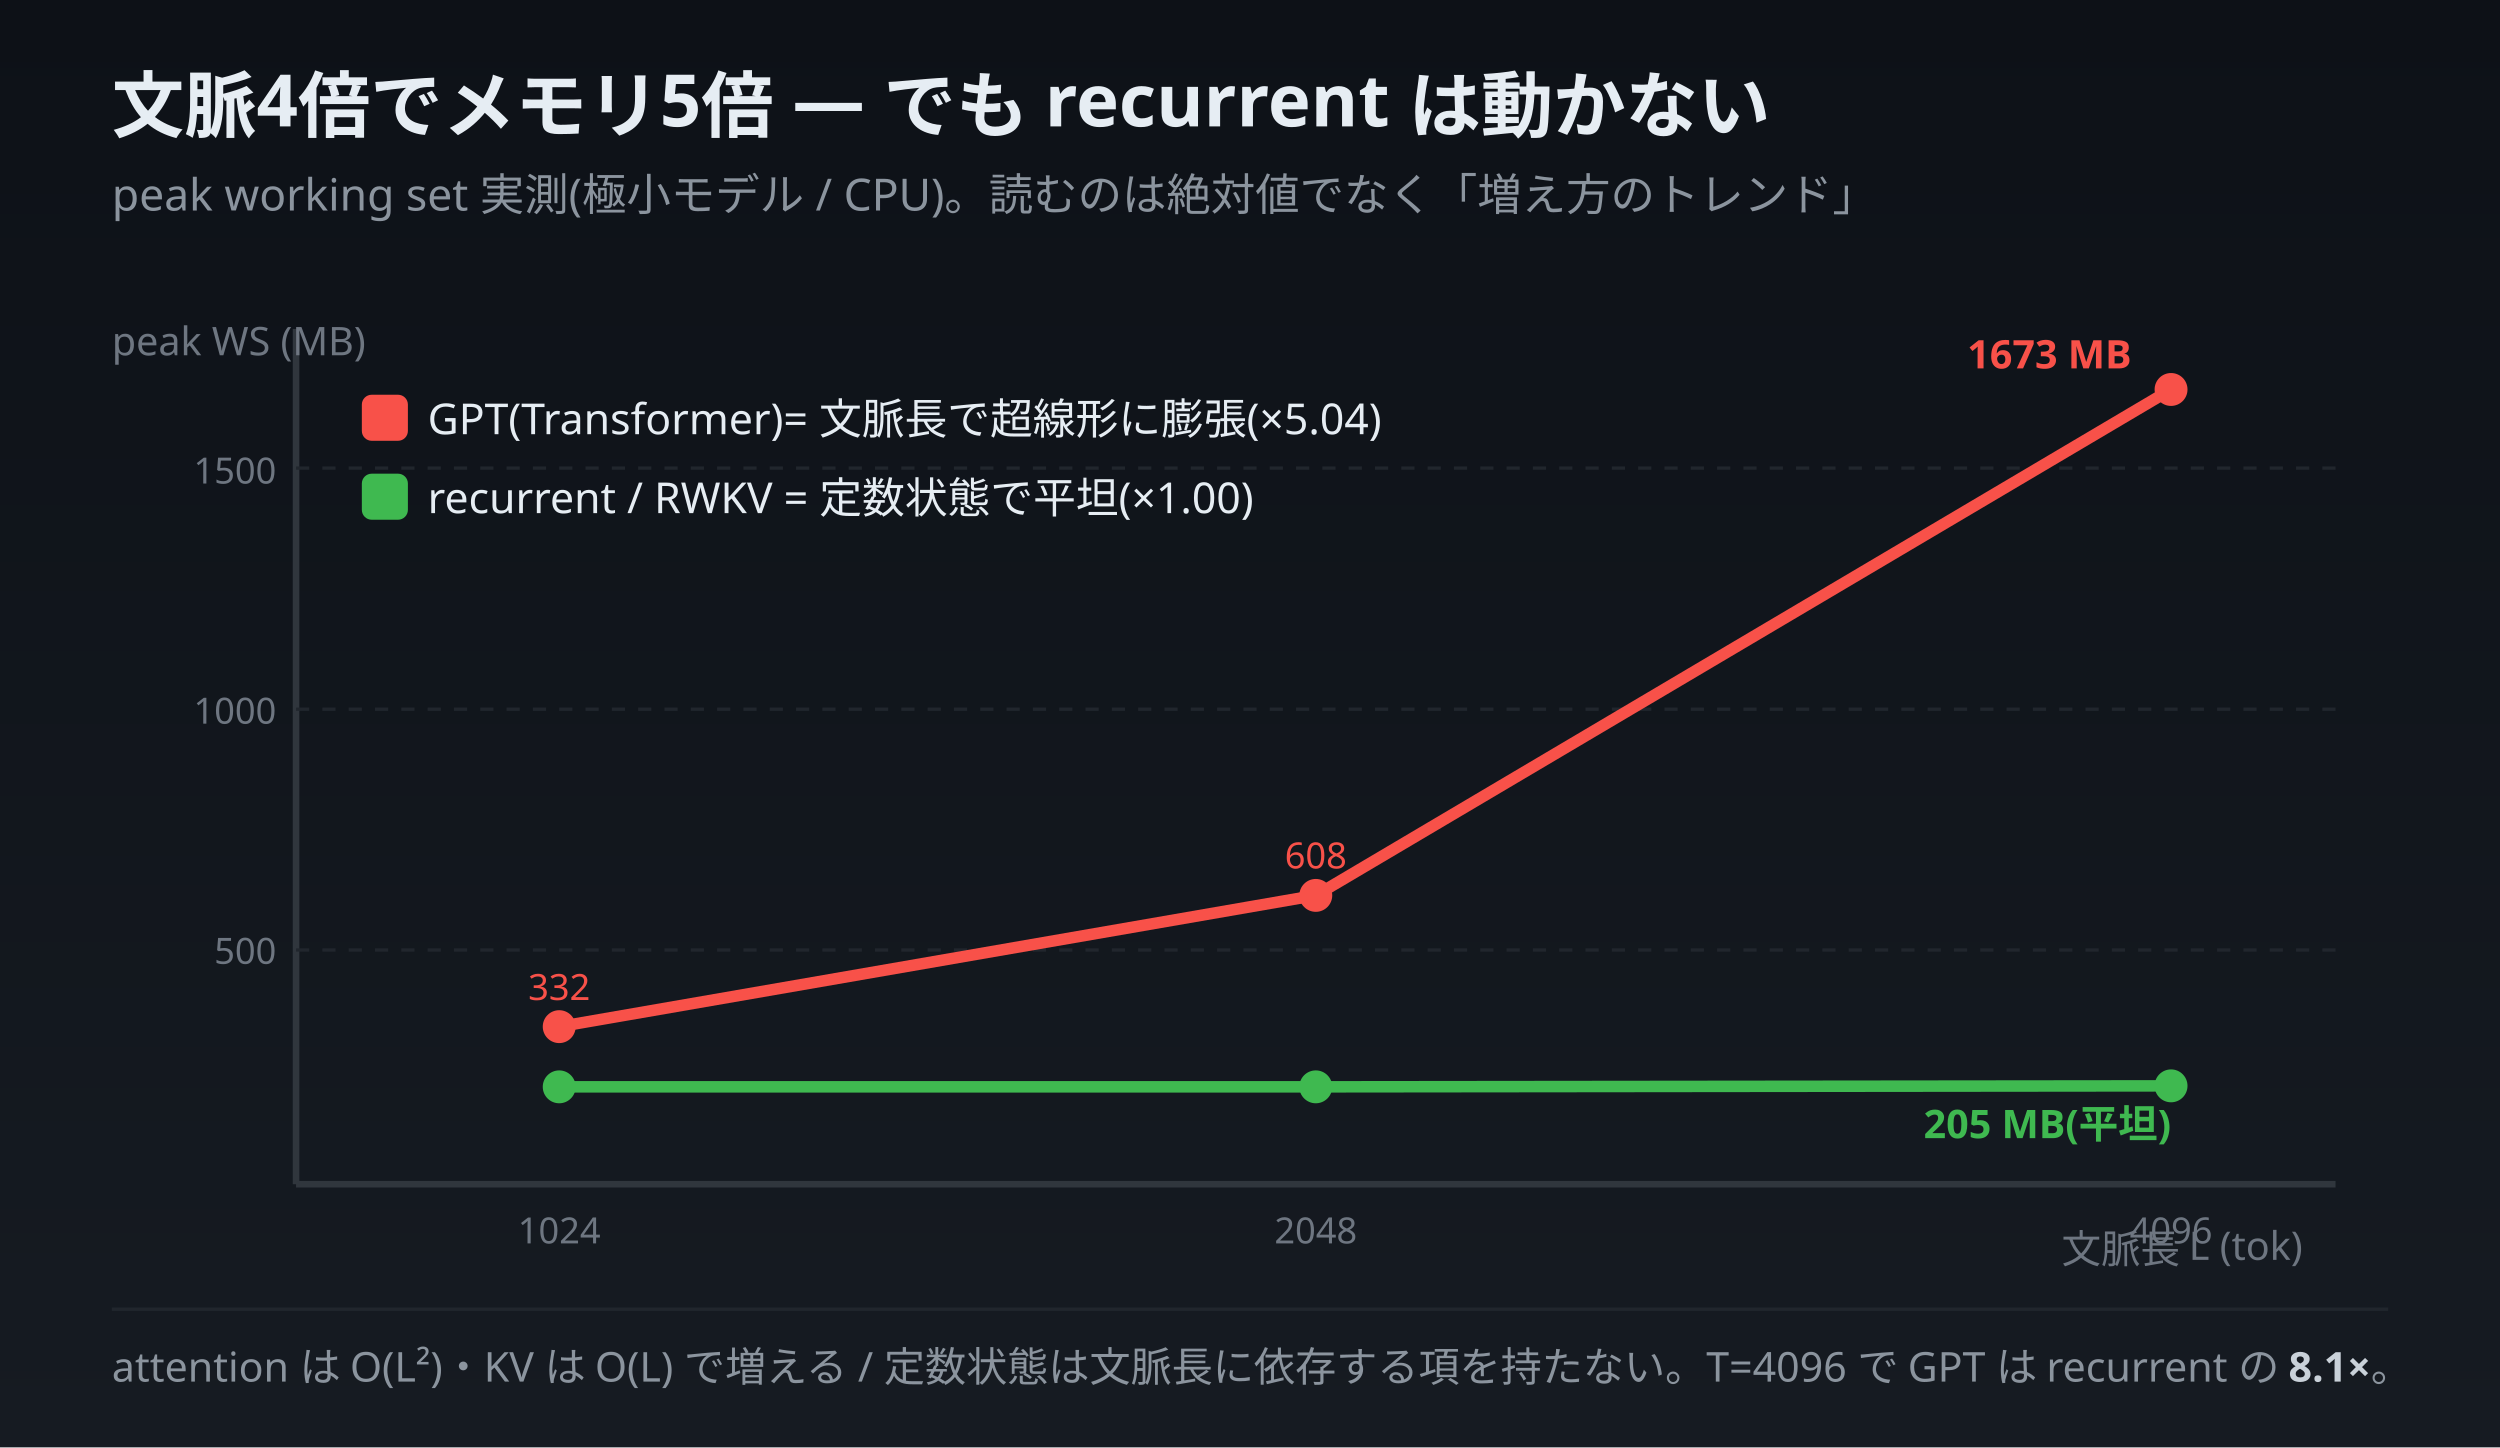
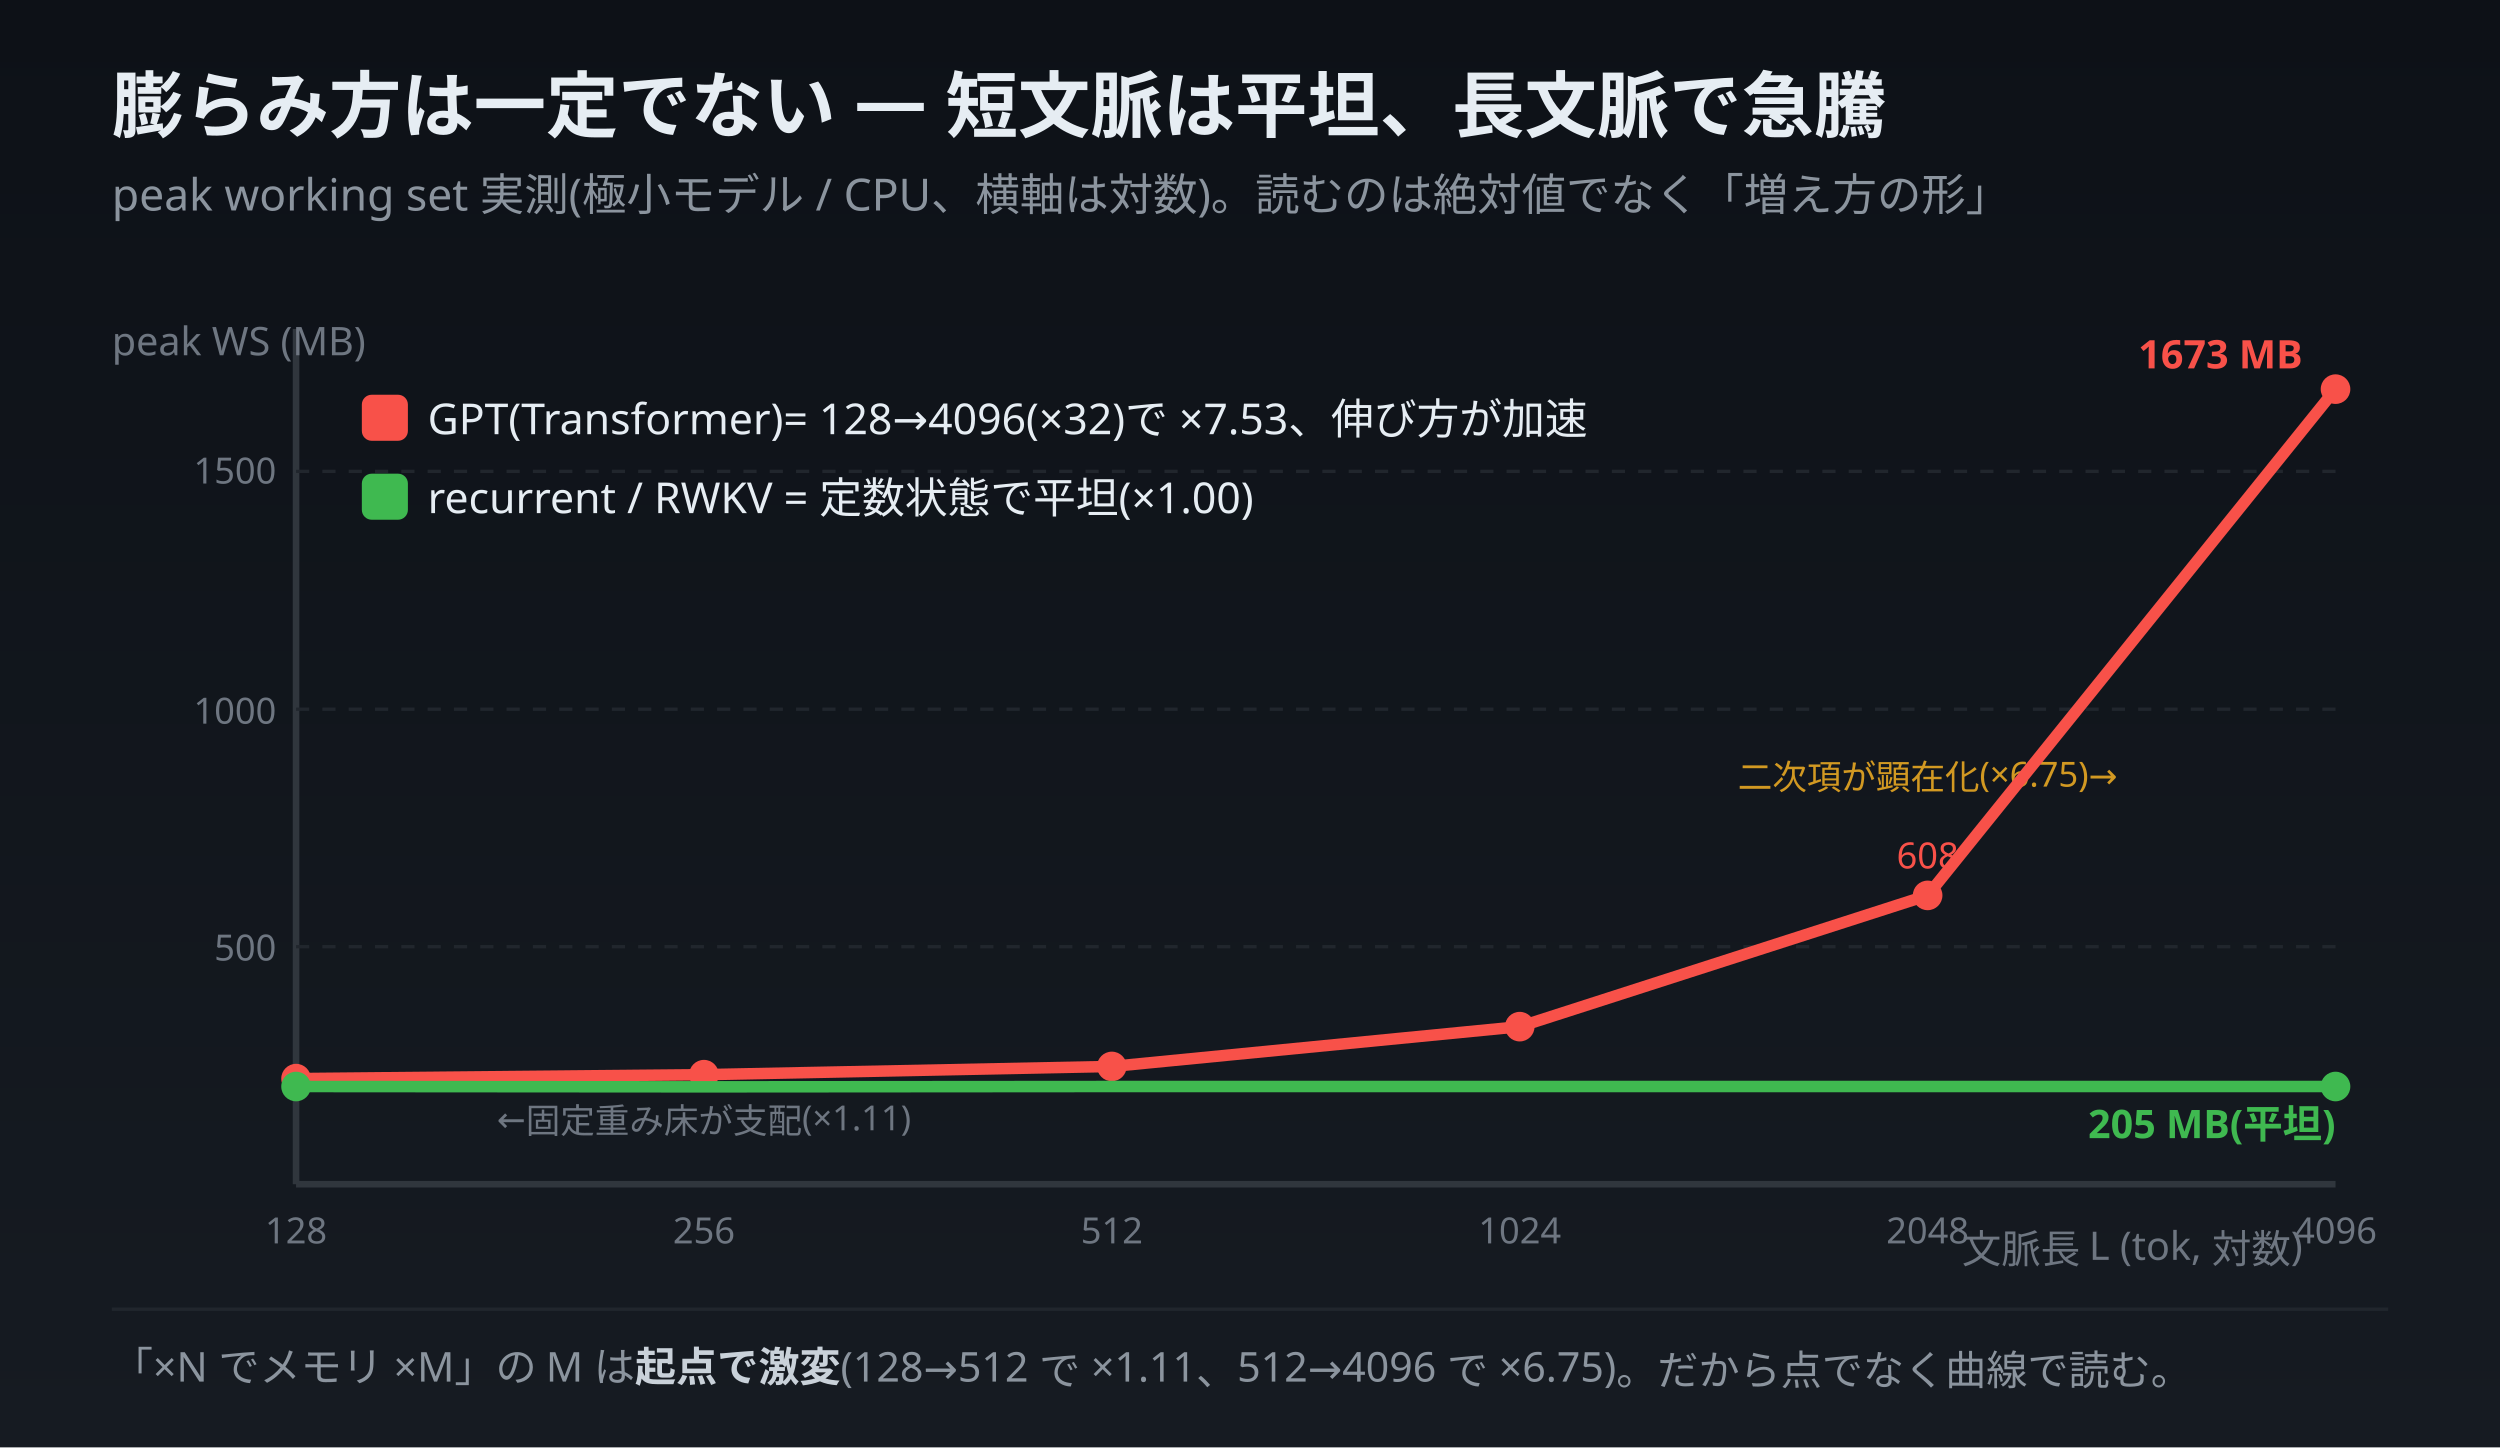
<svg xmlns="http://www.w3.org/2000/svg" viewBox="0 0 760 440" font-family="Segoe UI, Hiragino Kaku Gothic ProN, Meiryo, sans-serif">
  <defs>
    <linearGradient id="bg" x1="0" y1="0" x2="0" y2="1">
      <stop offset="0" stop-color="#0d1117" />
      <stop offset="1" stop-color="#161b22" />
    </linearGradient>
  </defs>
  <rect width="760" height="440" fill="url(#bg)" />
-   <text x="34" y="40" fill="#e6edf3" font-size="22" font-weight="700">文脈4倍でメモリ5倍 — でも recurrent は動かない</text>
-   <text x="34" y="64" fill="#8b949e" font-size="13.5">peak working set 実測(極小モデル / CPU)。読むのは絶対値でなく「増え方のトレンド」</text>
+   <text x="34" y="40" fill="#e6edf3" font-size="22" font-weight="700">膨らみ方は一定でない — 短文脈は平坦、長文脈で急騰</text>
+   <text x="34" y="64" fill="#8b949e" font-size="13.5">peak working set 実測(極小モデル / CPU、横軸は対数)。読むのは絶対値でなく「増え方の形」</text>
  <line x1="90" y1="360" x2="710" y2="360" stroke="#30363d" stroke-width="2" />
  <line x1="90" y1="100" x2="90" y2="360" stroke="#30363d" stroke-width="2" />
-   <text x="700" y="384" fill="#6e7681" font-size="12" text-anchor="end">文脈長 L (tok)</text>
+   <text x="700" y="384" fill="#6e7681" font-size="12" text-anchor="end">文脈長 L (tok, 対数)</text>
  <text x="34" y="108" fill="#6e7681" font-size="12">peak WS (MB)</text>
-   <line x1="90" y1="288.8" x2="710" y2="288.8" stroke="#21262d" stroke-width="1" stroke-dasharray="4 4" />
-   <text x="84" y="293" fill="#6e7681" font-size="11" text-anchor="end">500</text>
+   <line x1="90" y1="287.8" x2="710" y2="287.8" stroke="#21262d" stroke-width="1" stroke-dasharray="4 4" />
+   <text x="84" y="292" fill="#6e7681" font-size="11" text-anchor="end">500</text>
  <line x1="90" y1="215.6" x2="710" y2="215.6" stroke="#21262d" stroke-width="1" stroke-dasharray="4 4" />
  <text x="84" y="220" fill="#6e7681" font-size="11" text-anchor="end">1000</text>
-   <line x1="90" y1="142.3" x2="710" y2="142.3" stroke="#21262d" stroke-width="1" stroke-dasharray="4 4" />
+   <line x1="90" y1="143.3" x2="710" y2="143.3" stroke="#21262d" stroke-width="1" stroke-dasharray="4 4" />
  <text x="84" y="147" fill="#6e7681" font-size="11" text-anchor="end">1500</text>
-   <text x="170" y="378" fill="#6e7681" font-size="11" text-anchor="middle">1024</text>
-   <text x="400" y="378" fill="#6e7681" font-size="11" text-anchor="middle">2048</text>
-   <text x="660" y="378" fill="#6e7681" font-size="11" text-anchor="middle">4096</text>
-   <polyline points="170,312.1 400,272.2 660,118.4" fill="none" stroke="#f85149" stroke-width="3.5" stroke-linecap="round" stroke-linejoin="round" />
-   <circle cx="170" cy="312.1" r="5" fill="#f85149" />
-   <circle cx="400" cy="272.2" r="5" fill="#f85149" />
-   <circle cx="660" cy="118.4" r="5" fill="#f85149" />
-   <text x="170" y="304" fill="#f85149" font-size="11" text-anchor="middle">332</text>
-   <text x="400" y="264" fill="#f85149" font-size="11" text-anchor="middle">608</text>
-   <text x="648" y="112" fill="#f85149" font-size="12" font-weight="700" text-anchor="end">1673 MB</text>
-   <polyline points="170,330.4 400,330.4 660,330.1" fill="none" stroke="#3fb950" stroke-width="3.5" stroke-linecap="round" stroke-linejoin="round" />
-   <circle cx="170" cy="330.4" r="5" fill="#3fb950" />
-   <circle cx="400" cy="330.4" r="5" fill="#3fb950" />
-   <circle cx="660" cy="330.1" r="5" fill="#3fb950" />
-   <text x="660" y="346" fill="#3fb950" font-size="12" font-weight="700" text-anchor="end">205 MB(平坦)</text>
+   <text x="90" y="378" fill="#6e7681" font-size="11" text-anchor="middle">128</text>
+   <text x="214" y="378" fill="#6e7681" font-size="11" text-anchor="middle">256</text>
+   <text x="338" y="378" fill="#6e7681" font-size="11" text-anchor="middle">512</text>
+   <text x="462" y="378" fill="#6e7681" font-size="11" text-anchor="middle">1024</text>
+   <text x="586" y="378" fill="#6e7681" font-size="11" text-anchor="middle">2048</text>
+   <text x="710" y="378" fill="#6e7681" font-size="11" text-anchor="middle">4096</text>
+   <text x="214" y="344" fill="#6e7681" font-size="10.5" text-anchor="middle">←固定重み床が支配(×1.11)</text>
+   <text x="586" y="240" fill="#d29922" font-size="10.5" text-anchor="middle">二次項が顕在化(×6.75)→</text>
+   <polyline points="90,327.9 214,326.7 338,324.2 462,312.1 586,272.2 710,118.3" fill="none" stroke="#f85149" stroke-width="3.5" stroke-linecap="round" stroke-linejoin="round" />
+   <circle cx="90" cy="327.9" r="4.5" fill="#f85149" />
+   <circle cx="214" cy="326.7" r="4.5" fill="#f85149" />
+   <circle cx="338" cy="324.2" r="4.5" fill="#f85149" />
+   <circle cx="462" cy="312.1" r="4.5" fill="#f85149" />
+   <circle cx="586" cy="272.2" r="4.5" fill="#f85149" />
+   <circle cx="710" cy="118.3" r="4.5" fill="#f85149" />
+   <text x="586" y="264" fill="#f85149" font-size="11" text-anchor="middle">608</text>
+   <text x="700" y="112" fill="#f85149" font-size="12" font-weight="700" text-anchor="end">1673 MB</text>
+   <polyline points="90,330.3 214,330.4 338,330.3 462,330.3 586,330.3 710,330.3" fill="none" stroke="#3fb950" stroke-width="3.5" stroke-linecap="round" stroke-linejoin="round" />
+   <circle cx="90" cy="330.3" r="4.5" fill="#3fb950" />
+   <circle cx="710" cy="330.3" r="4.5" fill="#3fb950" />
+   <text x="710" y="346" fill="#3fb950" font-size="12" font-weight="700" text-anchor="end">205 MB(平坦)</text>
  <rect x="110" y="120" width="14" height="14" rx="3" fill="#f85149" />
-   <text x="130" y="132" fill="#e6edf3" font-size="13">GPT(Transformer)= 文脈長で超線形に膨張(×5.04)</text>
+   <text x="130" y="132" fill="#e6edf3" font-size="13">GPT(Transformer)= 128→4096(×32)で ×7.53、伸び方が加速</text>
  <rect x="110" y="144" width="14" height="14" rx="3" fill="#3fb950" />
  <text x="130" y="156" fill="#e6edf3" font-size="13">recurrent / RWKV = 定数状態で平坦(×1.00)</text>
  <line x1="34" y1="398" x2="726" y2="398" stroke="#21262d" stroke-width="1" />
-   <text x="34" y="420" fill="#8b949e" font-size="12.5">attention は O(L²)・KV は O(L) で増える / 定数状態は文脈長に依存する項を持たない。T=4096 で GPT は recurrent の <tspan fill="#c9d1d9" font-weight="700">8.1×</tspan>。</text>
+   <text x="34" y="420" fill="#8b949e" font-size="12.5">「×N でメモリ ×M」の M は<tspan fill="#c9d1d9" font-weight="700">起点で激変</tspan>(128→512 で ×1.11、512→4096 で ×6.75)。だから点でなく曲線で読む。</text>
</svg>
